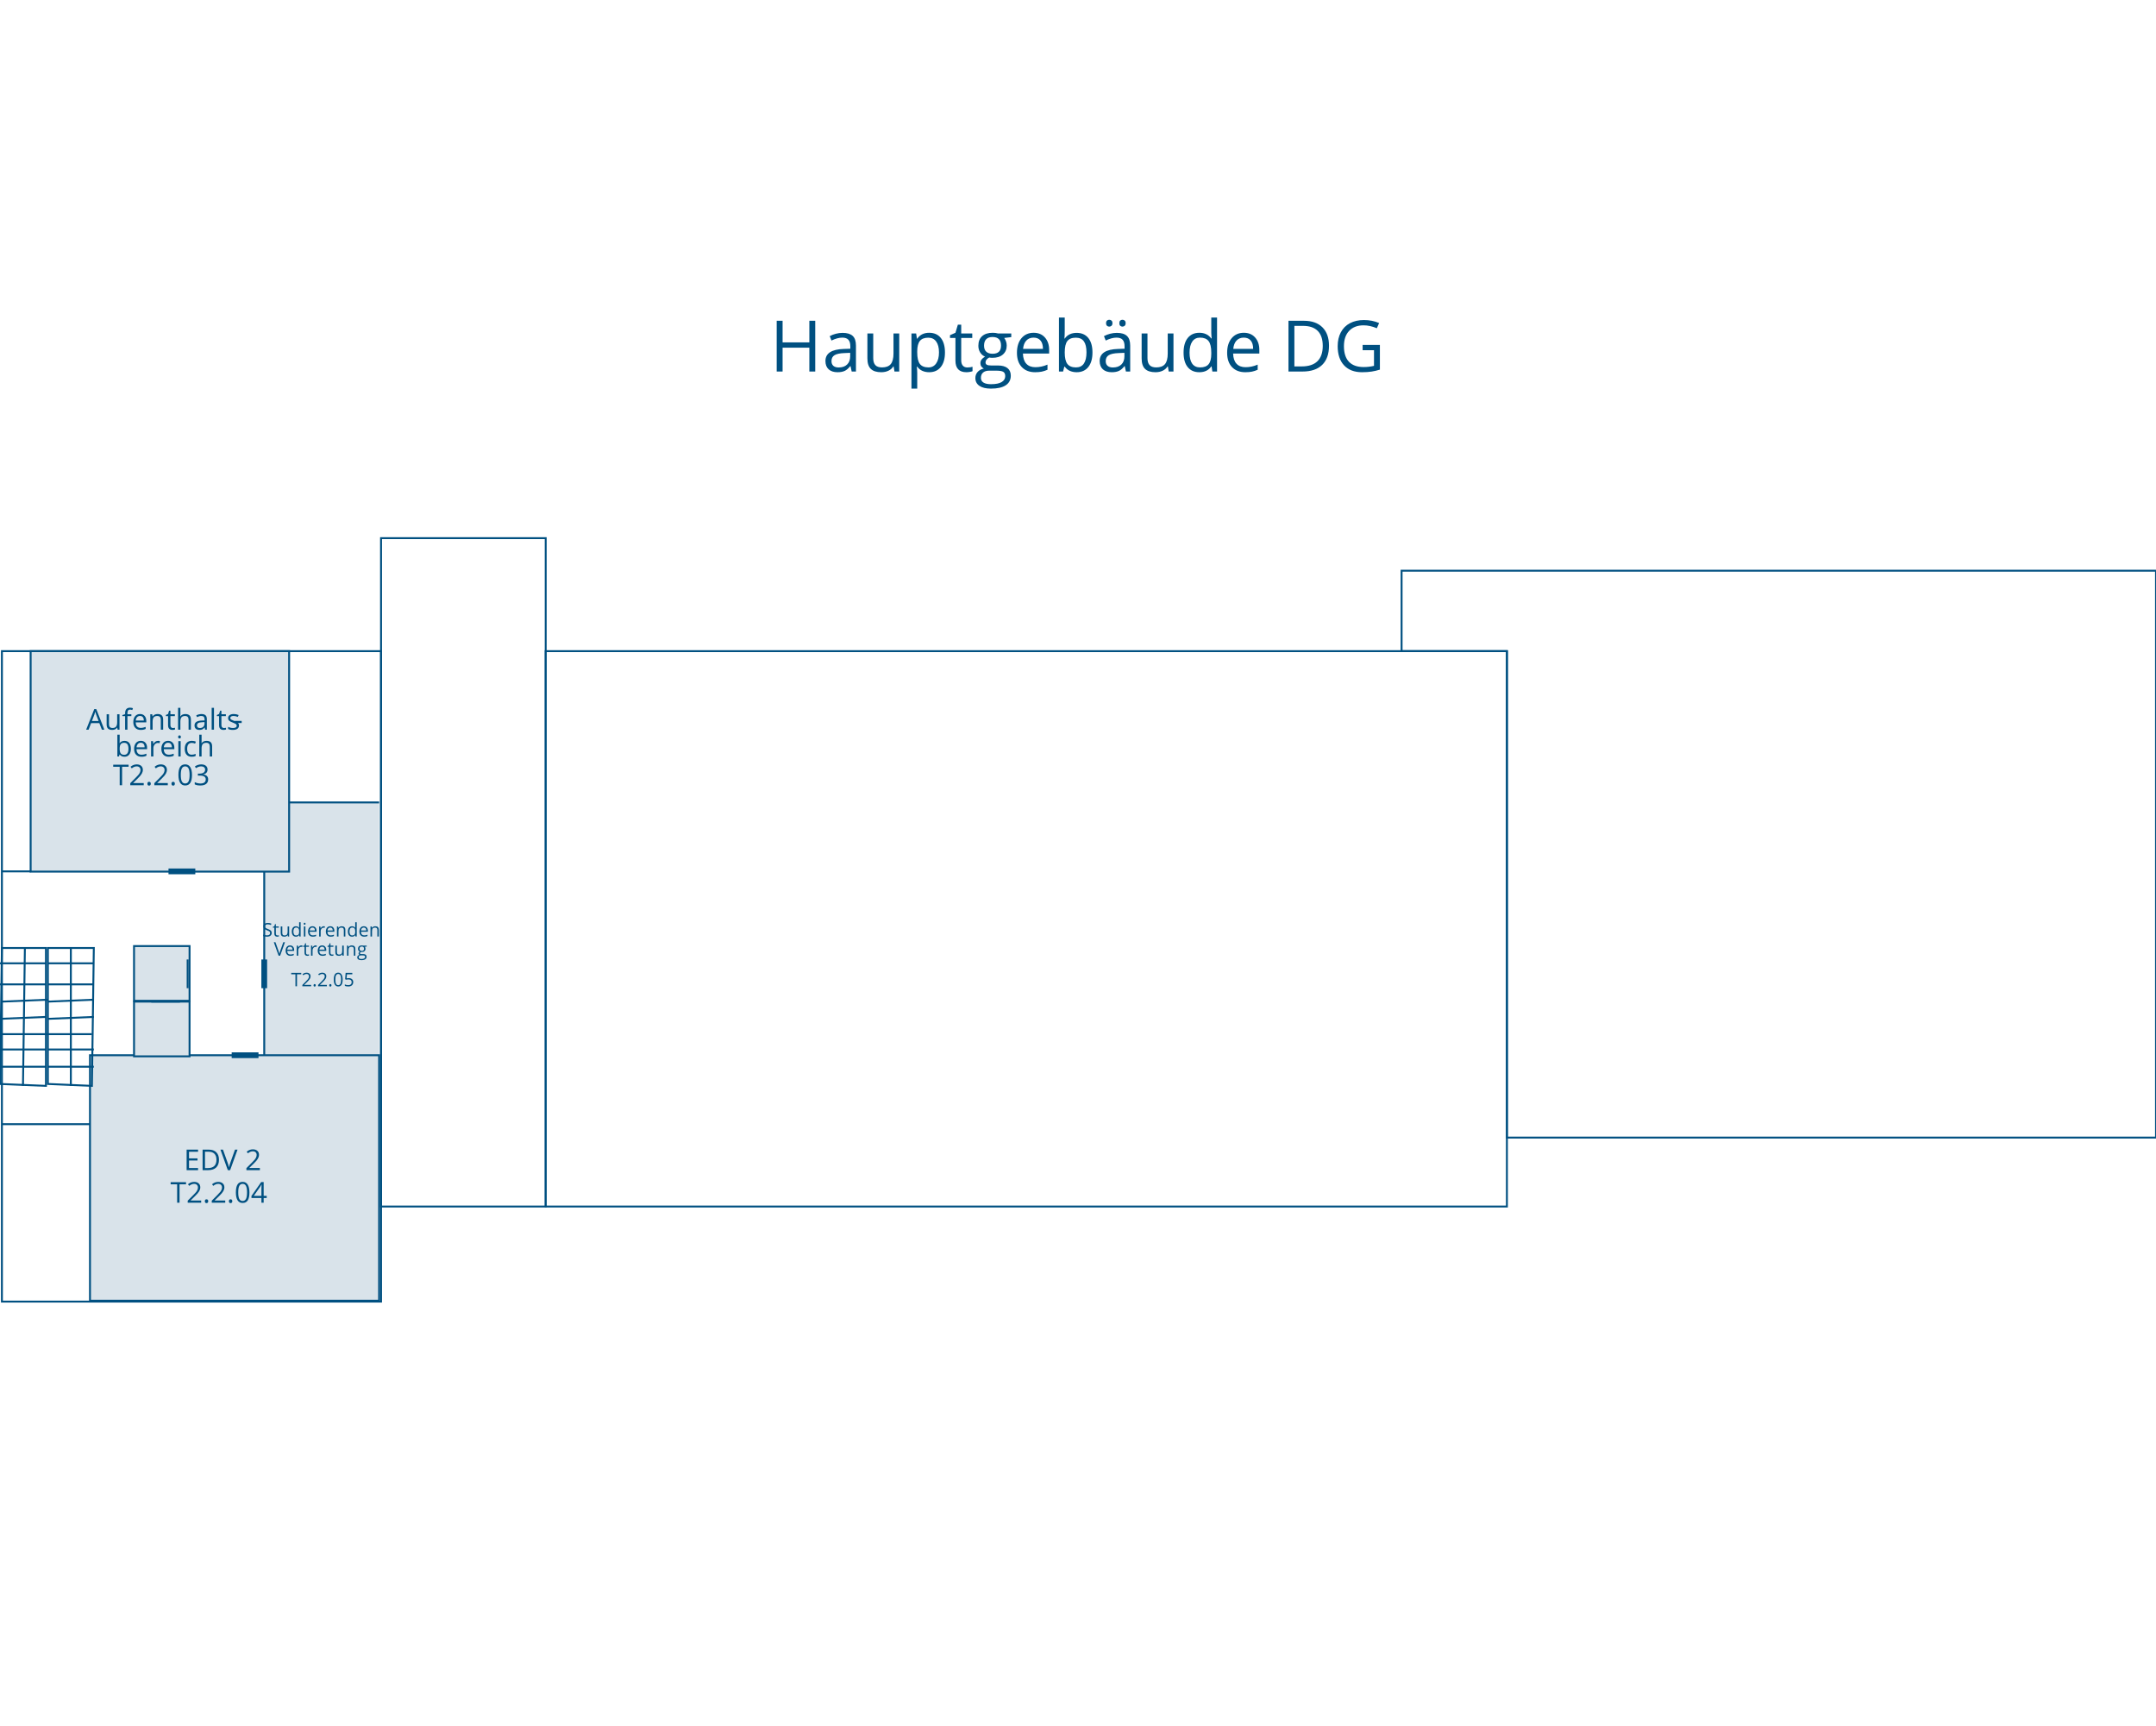
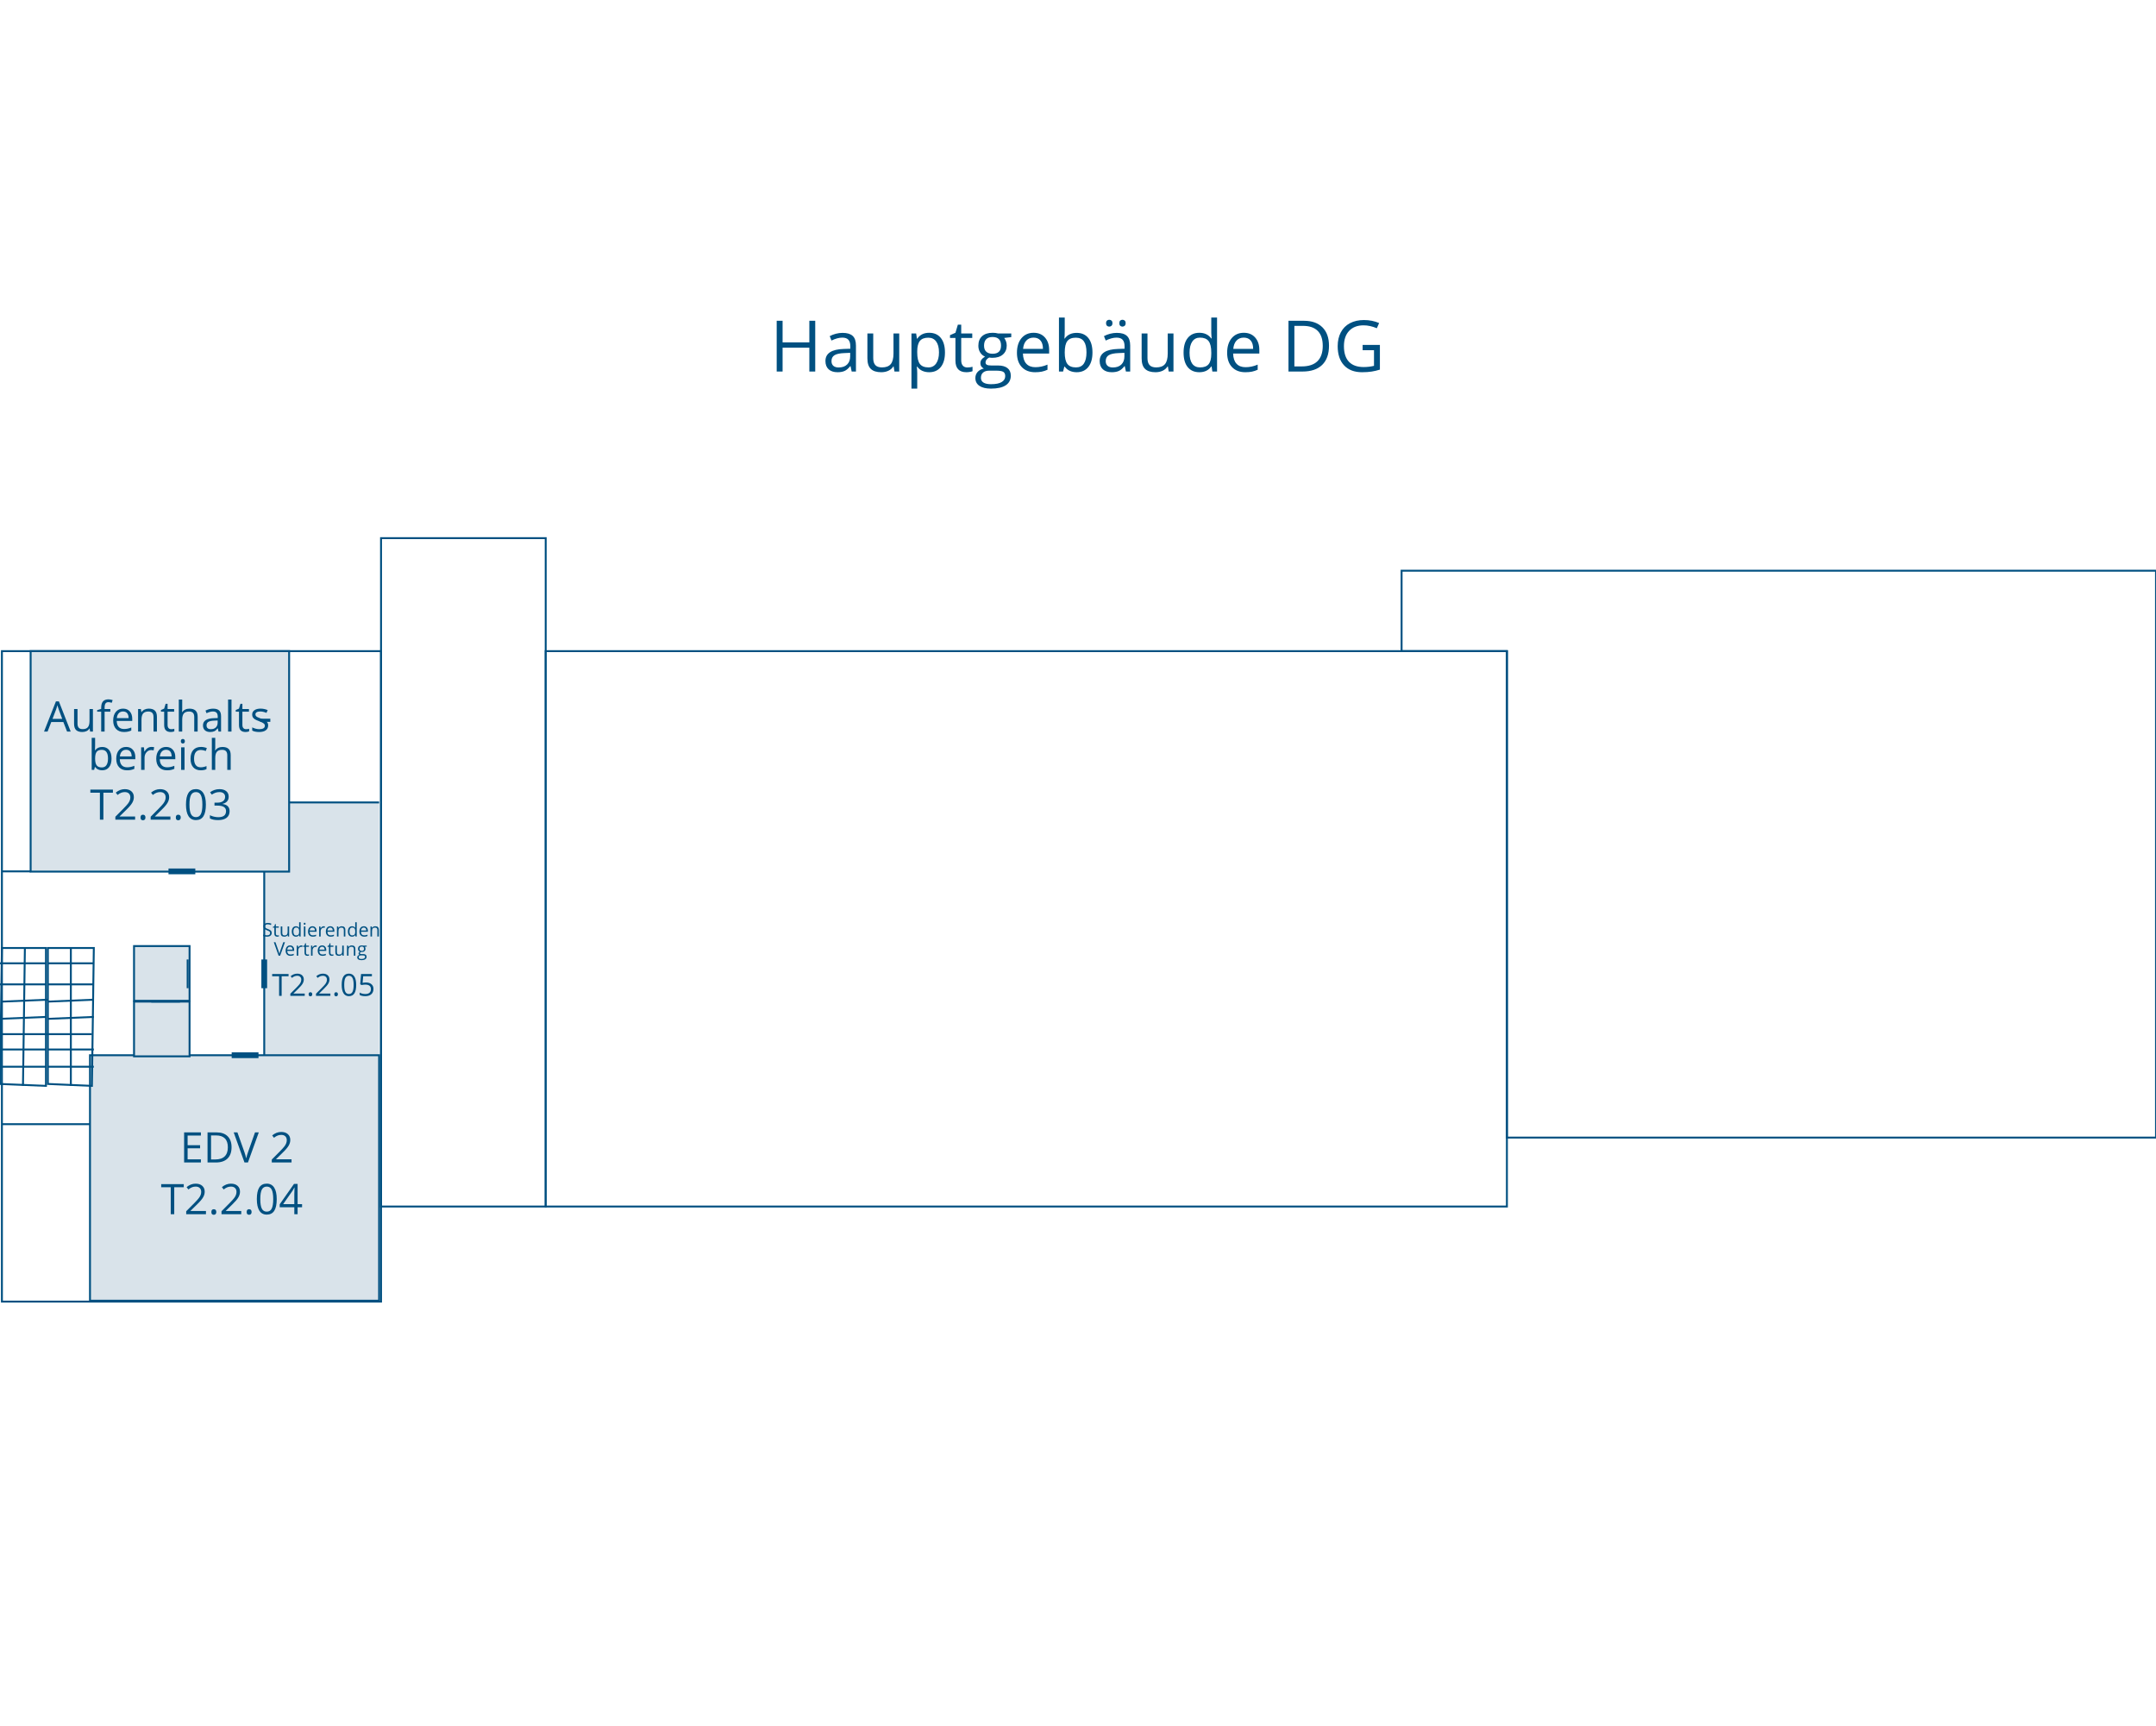
<svg xmlns="http://www.w3.org/2000/svg" id="Ebene_1" data-name="Ebene 1" viewBox="0 0 1126 901">
  <defs>
-     <style>.cls-1,.cls-4{fill:#d9e3ea;}.cls-2{font-size:37.13px;font-family:OpenSans, Open Sans;}.cls-2,.cls-5,.cls-6{fill:#005081;}.cls-3,.cls-7{fill:none;}.cls-3,.cls-4,.cls-7{stroke:#005081;stroke-miterlimit:10;}.cls-5{font-size:15px;}.cls-5,.cls-6{font-family:OpenSans-Light, Open Sans;}.cls-6{font-size:9.8px;}.cls-7{stroke-width:3px;}</style>
+     <style>.cls-1,.cls-4{fill:#d9e3ea;}.cls-2{font-size:37.13px;font-family:OpenSans, Open Sans;}.cls-2,.cls-5,.cls-6,.cls-7{fill:#005081;}.cls-3,.cls-8{fill:none;}.cls-3,.cls-4,.cls-8{stroke:#005081;stroke-miterlimit:10;}.cls-5{font-size:22px;}.cls-5,.cls-6,.cls-7{font-family:OpenSans-Light, Open Sans;}.cls-6{font-size:9.8px;}.cls-7{font-size:16px;}.cls-8{stroke-width:3px;}</style>
  </defs>
  <rect class="cls-1" x="138" y="419" width="60" height="132.26" />
  <text class="cls-2" transform="translate(402 194)">Hauptgebäude DG</text>
  <rect class="cls-3" x="1" y="340" width="198" height="339.64" />
  <polygon class="cls-3" points="1126 298 1126 594 787 594 787 340 732 340 732 298 1126 298" />
  <polygon class="cls-3" points="285 382 285 630 199 630 199 281 285 281 285 340 285 364 285 382" />
  <polygon class="cls-3" points="787 594 787 340 732 340 285 340 285 364 285 382 285 630 787 630 787 594" />
  <rect class="cls-4" x="16" y="340" width="135" height="115.12" />
  <rect class="cls-4" x="47" y="551" width="151" height="128.18" />
  <line class="cls-3" x1="138" y1="455" x2="138" y2="551" />
  <rect class="cls-4" x="70" y="523" width="29" height="28.58" />
  <rect class="cls-4" x="70" y="494" width="29" height="28.58" />
  <line class="cls-3" x1="1" y1="587" x2="47" y2="587" />
  <line class="cls-3" x1="151" y1="419" x2="198" y2="419" />
-   <text class="cls-5" transform="translate(45 381)">Aufenthalts<tspan x="77" y="0">-</tspan>
-     <tspan x="15" y="14">bereich </tspan>
+   <text class="cls-5" transform="translate(23 382)">Aufenthalts<tspan x="112" y="0">-</tspan>
+     <tspan x="23" y="20">bereich </tspan>
  </text>
-   <text class="cls-5" transform="translate(59 410)">T2.2.03</text>
-   <text class="cls-5" transform="translate(96 611)">EDV 2</text>
-   <text class="cls-5" transform="translate(89 628)">T2.2.04</text>
+   <text class="cls-5" transform="translate(47 428)">T2.2.03</text>
+   <text class="cls-5" transform="translate(94 607)">EDV 2</text>
+   <text class="cls-5" transform="translate(84 634)">T2.2.04</text>
  <text class="cls-6" transform="translate(137 489)">Studierenden<tspan x="6" y="10">Vertretung</tspan>
  </text>
-   <text class="cls-6" transform="translate(152 515)">T2.2.05</text>
+   <text class="cls-7" transform="translate(142 520)">T2.2.05</text>
  <polygon class="cls-3" points="24 567 0 566 1 495 24 495 24 567" />
  <line class="cls-3" x1="13" y1="495" x2="12" y2="567" />
  <line class="cls-3" y1="503" x2="24" y2="503" />
  <line class="cls-3" y1="514" x2="24" y2="514" />
  <line class="cls-3" x1="1" y1="523" x2="25" y2="522" />
  <line class="cls-3" y1="532" x2="24" y2="531" />
  <line class="cls-3" y1="540" x2="24" y2="540" />
  <line class="cls-3" y1="548" x2="24" y2="548" />
  <line class="cls-3" y1="557" x2="24" y2="557" />
  <polygon class="cls-3" points="48 567 25 566 25 495 49 495 48 567" />
  <line class="cls-3" x1="37" y1="495" x2="37" y2="567" />
  <line class="cls-3" x1="25" y1="503" x2="49" y2="503" />
  <line class="cls-3" x1="25" y1="514" x2="49" y2="514" />
  <line class="cls-3" x1="25" y1="523" x2="49" y2="522" />
  <line class="cls-3" x1="25" y1="532" x2="49" y2="531" />
  <line class="cls-3" x1="24" y1="540" x2="48" y2="540" />
  <line class="cls-3" x1="25" y1="548" x2="49" y2="548" />
  <line class="cls-3" x1="25" y1="557" x2="49" y2="557" />
-   <line class="cls-7" x1="88" y1="455" x2="102" y2="455" />
-   <line class="cls-7" x1="121" y1="551" x2="135" y2="551" />
+   <line class="cls-8" x1="88" y1="455" x2="102" y2="455" />
+   <line class="cls-8" x1="121" y1="551" x2="135" y2="551" />
  <line class="cls-3" x1="79" y1="523" x2="94" y2="523" />
-   <line class="cls-7" x1="138" y1="501" x2="138" y2="516" />
+   <line class="cls-8" x1="138" y1="501" x2="138" y2="516" />
  <line class="cls-3" x1="98" y1="501" x2="98" y2="516" />
  <line class="cls-3" x1="16" y1="455" x2="1" y2="455" />
</svg>
